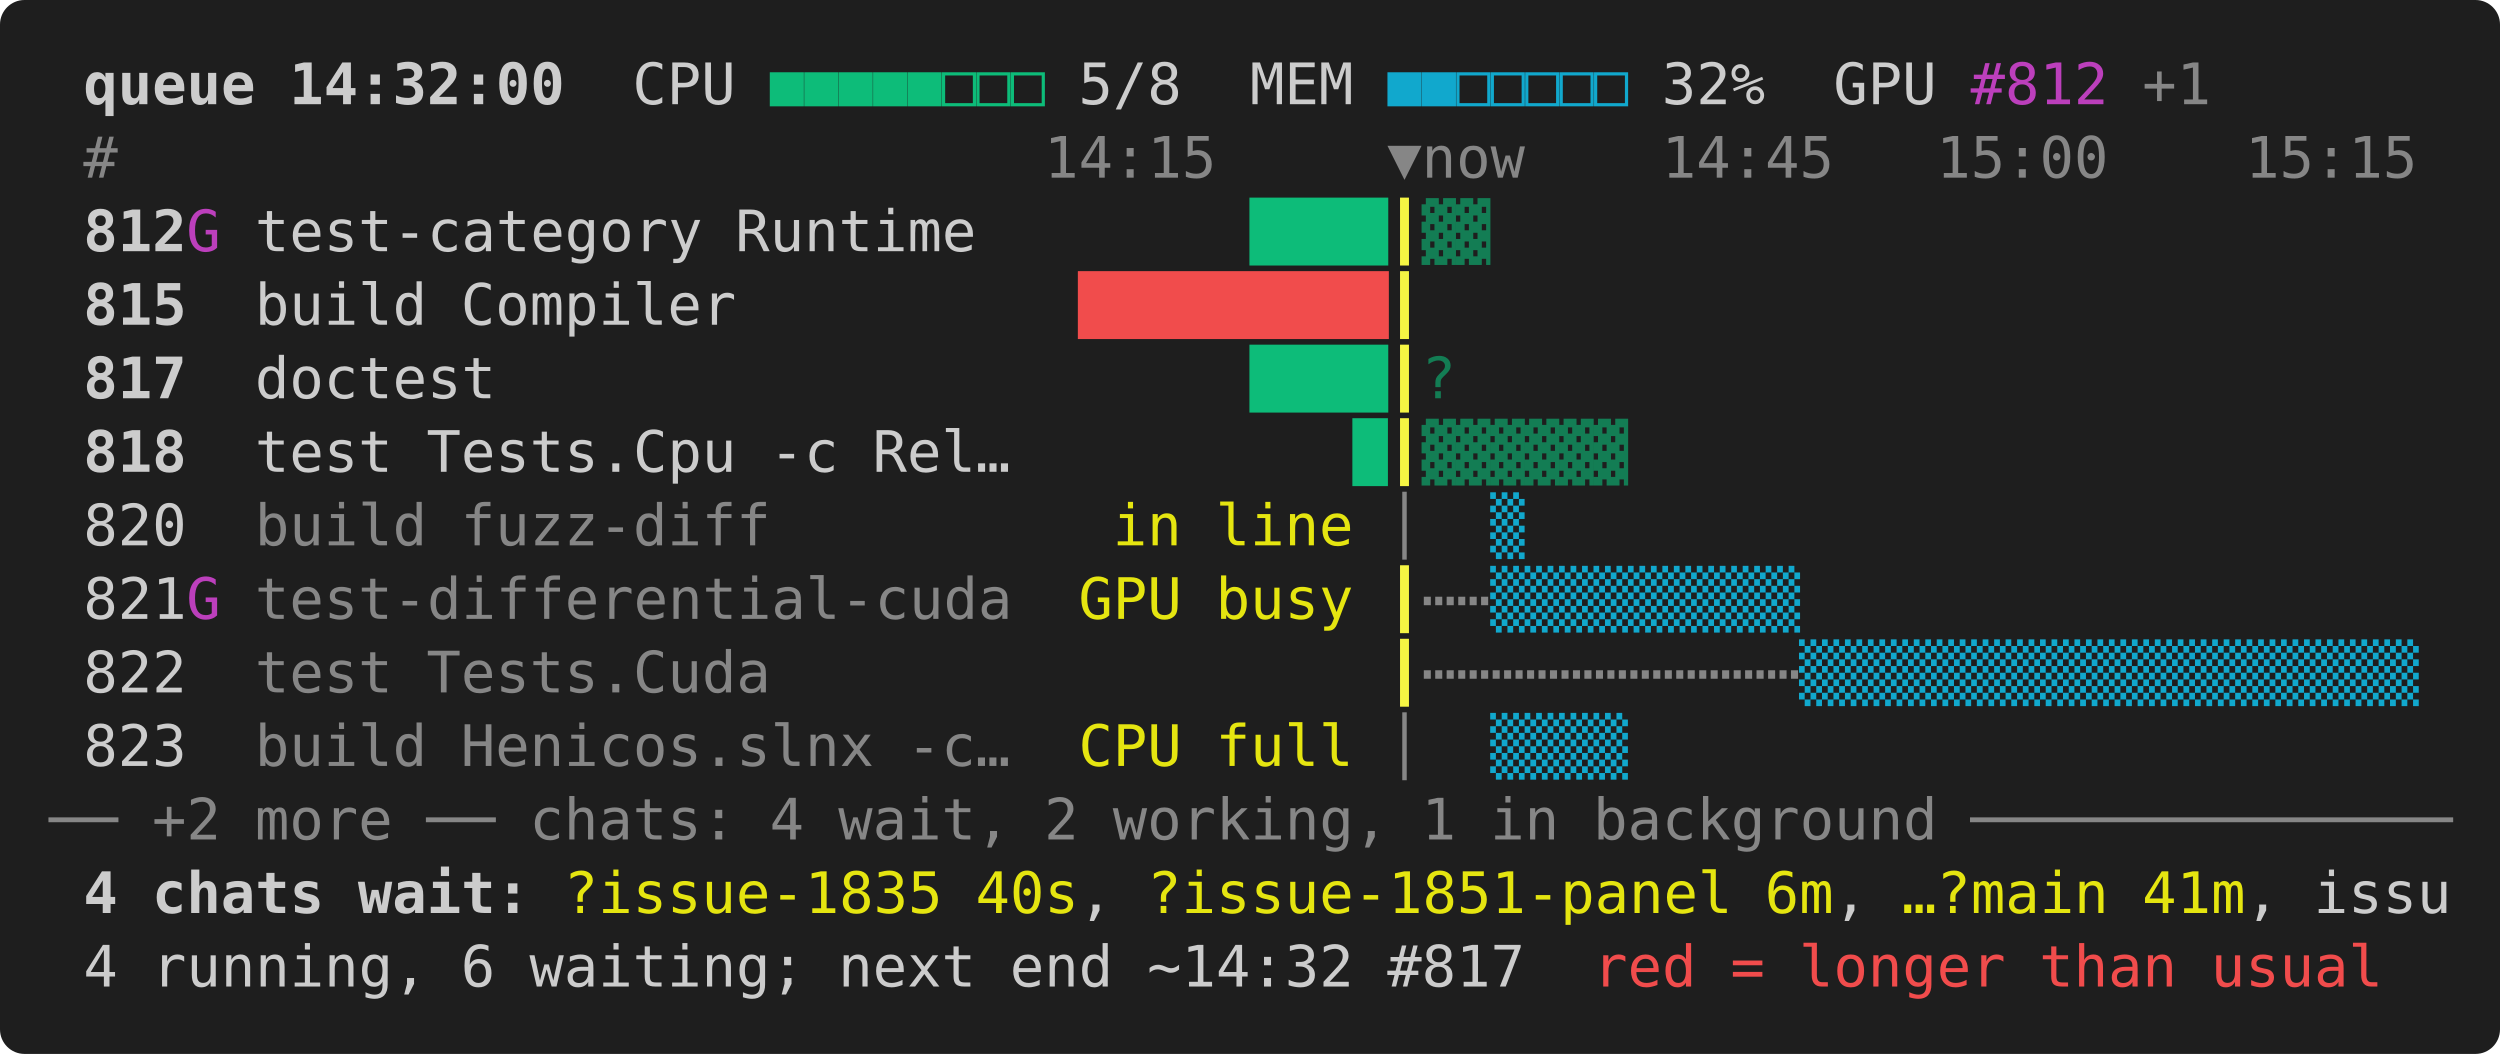
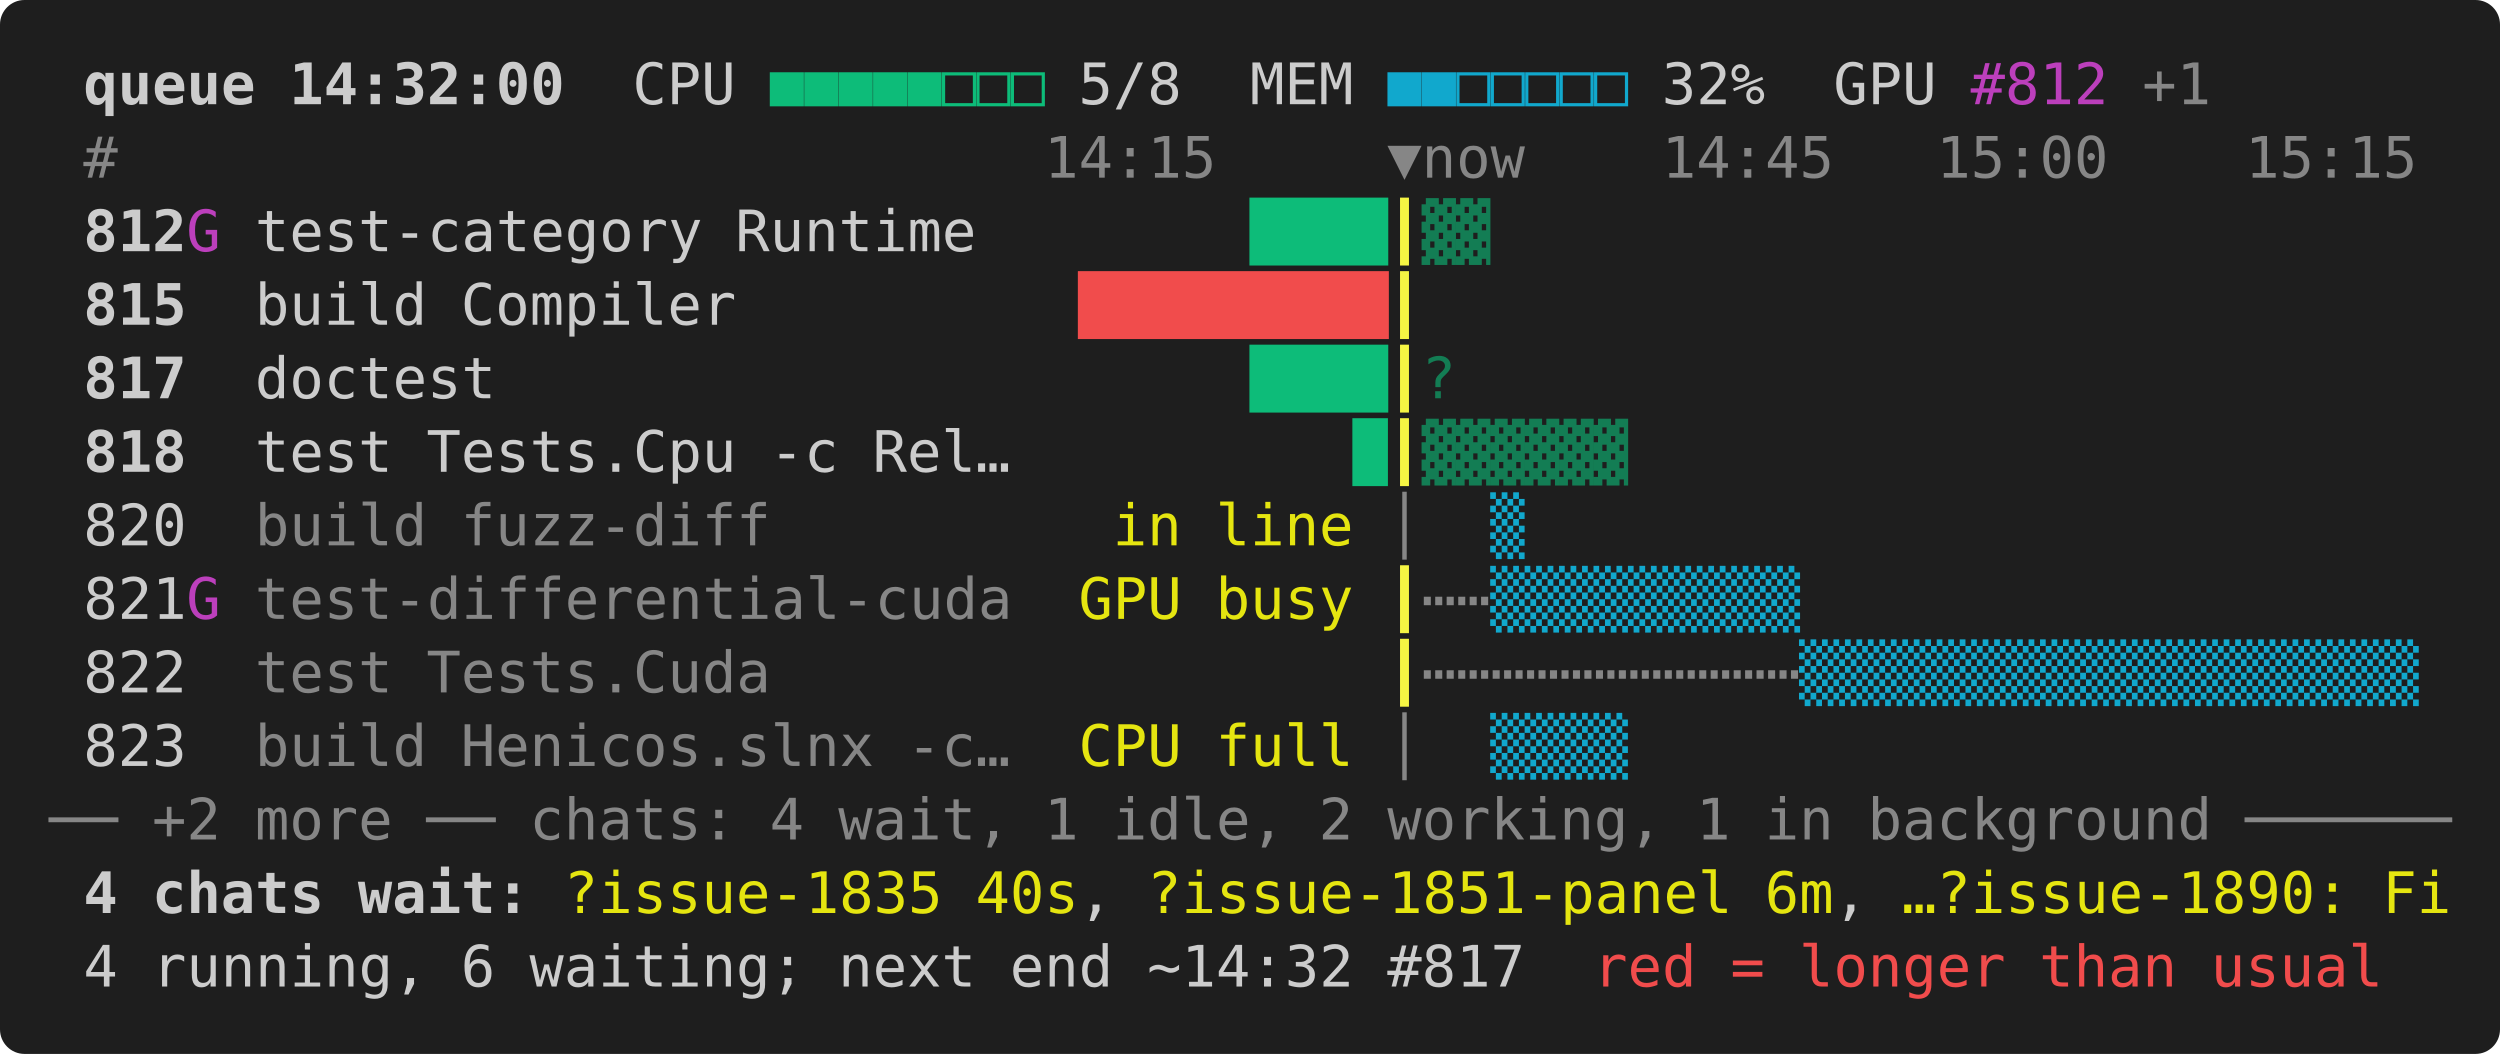
<svg xmlns="http://www.w3.org/2000/svg" width="612" height="258" viewBox="0 0 612 258">
  <rect width="100%" height="100%" rx="6" fill="#1e1e1e" />
  <g font-family="ui-monospace, SFMono-Regular, Menlo, Consolas, 'DejaVu Sans Mono', monospace" font-size="14">
    <text y="25.5">
      <tspan x="20.4" textLength="42" lengthAdjust="spacingAndGlyphs" fill="#cccccc" font-weight="bold">queue</tspan>
      <tspan x="70.8" textLength="67.2" lengthAdjust="spacingAndGlyphs" fill="#cccccc" font-weight="bold">14:32:00</tspan>
      <tspan x="154.8" textLength="25.2" lengthAdjust="spacingAndGlyphs" fill="#cccccc">CPU</tspan>
      <tspan x="188.4" textLength="67.2" lengthAdjust="spacingAndGlyphs" fill="#0dbc79">■■■■■□□□</tspan>
      <tspan x="264" textLength="25.2" lengthAdjust="spacingAndGlyphs" fill="#cccccc">5/8</tspan>
      <tspan x="306" textLength="25.2" lengthAdjust="spacingAndGlyphs" fill="#cccccc">MEM</tspan>
      <tspan x="339.6" textLength="58.8" lengthAdjust="spacingAndGlyphs" fill="#11a8cd">■■□□□□□</tspan>
      <tspan x="406.8" textLength="25.2" lengthAdjust="spacingAndGlyphs" fill="#cccccc">32%</tspan>
      <tspan x="448.8" textLength="25.2" lengthAdjust="spacingAndGlyphs" fill="#cccccc">GPU</tspan>
      <tspan x="482.4" textLength="33.6" lengthAdjust="spacingAndGlyphs" fill="#bc3fbc">#812</tspan>
      <tspan x="524.4" textLength="16.8" lengthAdjust="spacingAndGlyphs" fill="#cccccc" fill-opacity="0.6">+1</tspan>
    </text>
    <text y="43.5">
      <tspan x="20.4" textLength="8.4" lengthAdjust="spacingAndGlyphs" fill="#cccccc" fill-opacity="0.6">#</tspan>
      <tspan x="255.6" textLength="42" lengthAdjust="spacingAndGlyphs" fill="#cccccc" fill-opacity="0.6">14:15</tspan>
      <tspan x="339.6" textLength="33.6" lengthAdjust="spacingAndGlyphs" fill="#cccccc" fill-opacity="0.6">▼now</tspan>
      <tspan x="406.8" textLength="42" lengthAdjust="spacingAndGlyphs" fill="#cccccc" fill-opacity="0.6">14:45</tspan>
      <tspan x="474" textLength="42" lengthAdjust="spacingAndGlyphs" fill="#cccccc" fill-opacity="0.6">15:00</tspan>
      <tspan x="549.6" textLength="42" lengthAdjust="spacingAndGlyphs" fill="#cccccc" fill-opacity="0.6">15:15</tspan>
    </text>
    <text y="61.5">
      <tspan x="20.4" textLength="25.2" lengthAdjust="spacingAndGlyphs" fill="#cccccc" font-weight="bold">812</tspan>
      <tspan x="45.6" textLength="8.4" lengthAdjust="spacingAndGlyphs" fill="#bc3fbc">G</tspan>
      <tspan x="62.4" textLength="109.2" lengthAdjust="spacingAndGlyphs" fill="#cccccc">test-category</tspan>
      <tspan x="180" textLength="58.8" lengthAdjust="spacingAndGlyphs" fill="#cccccc">Runtime</tspan>
      <tspan x="306" textLength="33.6" lengthAdjust="spacingAndGlyphs" fill="#0dbc79">████</tspan>
      <tspan x="339.6" textLength="8.4" lengthAdjust="spacingAndGlyphs" fill="#f5f543" font-weight="bold">┃</tspan>
      <tspan x="348" textLength="16.8" lengthAdjust="spacingAndGlyphs" fill="#0dbc79" fill-opacity="0.6">▓▓</tspan>
    </text>
    <text y="79.5">
      <tspan x="20.4" textLength="25.2" lengthAdjust="spacingAndGlyphs" fill="#cccccc" font-weight="bold">815</tspan>
      <tspan x="62.4" textLength="42" lengthAdjust="spacingAndGlyphs" fill="#cccccc">build</tspan>
      <tspan x="112.8" textLength="67.2" lengthAdjust="spacingAndGlyphs" fill="#cccccc">Compiler</tspan>
      <tspan x="264" textLength="75.6" lengthAdjust="spacingAndGlyphs" fill="#f14c4c">█████████</tspan>
      <tspan x="339.6" textLength="8.4" lengthAdjust="spacingAndGlyphs" fill="#f5f543" font-weight="bold">┃</tspan>
    </text>
    <text y="97.5">
      <tspan x="20.4" textLength="25.2" lengthAdjust="spacingAndGlyphs" fill="#cccccc" font-weight="bold">817</tspan>
      <tspan x="62.4" textLength="58.8" lengthAdjust="spacingAndGlyphs" fill="#cccccc">doctest</tspan>
      <tspan x="306" textLength="33.6" lengthAdjust="spacingAndGlyphs" fill="#0dbc79">████</tspan>
      <tspan x="339.6" textLength="8.4" lengthAdjust="spacingAndGlyphs" fill="#f5f543" font-weight="bold">┃</tspan>
      <tspan x="348" textLength="8.4" lengthAdjust="spacingAndGlyphs" fill="#0dbc79" fill-opacity="0.6">?</tspan>
    </text>
    <text y="115.5">
      <tspan x="20.4" textLength="25.2" lengthAdjust="spacingAndGlyphs" fill="#cccccc" font-weight="bold">818</tspan>
      <tspan x="62.4" textLength="33.6" lengthAdjust="spacingAndGlyphs" fill="#cccccc">test</tspan>
      <tspan x="104.4" textLength="75.6" lengthAdjust="spacingAndGlyphs" fill="#cccccc">Tests.Cpu</tspan>
      <tspan x="188.4" textLength="16.8" lengthAdjust="spacingAndGlyphs" fill="#cccccc">-c</tspan>
      <tspan x="213.6" textLength="33.6" lengthAdjust="spacingAndGlyphs" fill="#cccccc">Rel…</tspan>
      <tspan x="331.2" textLength="8.4" lengthAdjust="spacingAndGlyphs" fill="#0dbc79">█</tspan>
      <tspan x="339.6" textLength="8.4" lengthAdjust="spacingAndGlyphs" fill="#f5f543" font-weight="bold">┃</tspan>
      <tspan x="348" textLength="50.4" lengthAdjust="spacingAndGlyphs" fill="#0dbc79" fill-opacity="0.6">▓▓▓▓▓▓</tspan>
    </text>
    <text y="133.5">
      <tspan x="20.4" textLength="25.2" lengthAdjust="spacingAndGlyphs" fill="#cccccc">820</tspan>
      <tspan x="62.4" textLength="42" lengthAdjust="spacingAndGlyphs" fill="#cccccc" fill-opacity="0.6">build</tspan>
      <tspan x="112.8" textLength="75.6" lengthAdjust="spacingAndGlyphs" fill="#cccccc" fill-opacity="0.6">fuzz-diff</tspan>
      <tspan x="272.4" textLength="16.8" lengthAdjust="spacingAndGlyphs" fill="#e5e510">in</tspan>
      <tspan x="297.6" textLength="33.6" lengthAdjust="spacingAndGlyphs" fill="#e5e510">line</tspan>
      <tspan x="339.6" textLength="8.4" lengthAdjust="spacingAndGlyphs" fill="#cccccc" fill-opacity="0.6">│</tspan>
      <tspan x="364.8" textLength="8.4" lengthAdjust="spacingAndGlyphs" fill="#11a8cd">▒</tspan>
    </text>
    <text y="151.5">
      <tspan x="20.4" textLength="25.2" lengthAdjust="spacingAndGlyphs" fill="#cccccc">821</tspan>
      <tspan x="45.6" textLength="8.4" lengthAdjust="spacingAndGlyphs" fill="#bc3fbc">G</tspan>
      <tspan x="62.4" textLength="184.8" lengthAdjust="spacingAndGlyphs" fill="#cccccc" fill-opacity="0.6">test-differential-cuda</tspan>
      <tspan x="264" textLength="25.2" lengthAdjust="spacingAndGlyphs" fill="#e5e510">GPU</tspan>
      <tspan x="297.6" textLength="33.6" lengthAdjust="spacingAndGlyphs" fill="#e5e510">busy</tspan>
      <tspan x="339.6" textLength="8.4" lengthAdjust="spacingAndGlyphs" fill="#f5f543" font-weight="bold">┃</tspan>
      <tspan x="348" textLength="16.8" lengthAdjust="spacingAndGlyphs" fill="#cccccc" fill-opacity="0.6">⋯⋯</tspan>
      <tspan x="364.8" textLength="75.6" lengthAdjust="spacingAndGlyphs" fill="#11a8cd">▒▒▒▒▒▒▒▒▒</tspan>
    </text>
    <text y="169.5">
      <tspan x="20.4" textLength="25.2" lengthAdjust="spacingAndGlyphs" fill="#cccccc">822</tspan>
      <tspan x="62.4" textLength="33.6" lengthAdjust="spacingAndGlyphs" fill="#cccccc" fill-opacity="0.6">test</tspan>
      <tspan x="104.4" textLength="84" lengthAdjust="spacingAndGlyphs" fill="#cccccc" fill-opacity="0.6">Tests.Cuda</tspan>
      <tspan x="339.6" textLength="8.4" lengthAdjust="spacingAndGlyphs" fill="#f5f543" font-weight="bold">┃</tspan>
      <tspan x="348" textLength="92.4" lengthAdjust="spacingAndGlyphs" fill="#cccccc" fill-opacity="0.6">⋯⋯⋯⋯⋯⋯⋯⋯⋯⋯⋯</tspan>
      <tspan x="440.4" textLength="151.2" lengthAdjust="spacingAndGlyphs" fill="#11a8cd">▒▒▒▒▒▒▒▒▒▒▒▒▒▒▒▒▒▒</tspan>
    </text>
    <text y="187.5">
      <tspan x="20.4" textLength="25.2" lengthAdjust="spacingAndGlyphs" fill="#cccccc">823</tspan>
      <tspan x="62.4" textLength="42" lengthAdjust="spacingAndGlyphs" fill="#cccccc" fill-opacity="0.6">build</tspan>
      <tspan x="112.8" textLength="100.8" lengthAdjust="spacingAndGlyphs" fill="#cccccc" fill-opacity="0.6">Henicos.slnx</tspan>
      <tspan x="222" textLength="25.2" lengthAdjust="spacingAndGlyphs" fill="#cccccc" fill-opacity="0.6">-c…</tspan>
      <tspan x="264" textLength="25.2" lengthAdjust="spacingAndGlyphs" fill="#e5e510">CPU</tspan>
      <tspan x="297.6" textLength="33.6" lengthAdjust="spacingAndGlyphs" fill="#e5e510">full</tspan>
      <tspan x="339.6" textLength="8.4" lengthAdjust="spacingAndGlyphs" fill="#cccccc" fill-opacity="0.6">│</tspan>
      <tspan x="364.8" textLength="33.6" lengthAdjust="spacingAndGlyphs" fill="#11a8cd">▒▒▒▒</tspan>
    </text>
    <text y="205.5">
      <tspan x="12" textLength="16.8" lengthAdjust="spacingAndGlyphs" fill="#cccccc" fill-opacity="0.6">──</tspan>
      <tspan x="37.2" textLength="16.8" lengthAdjust="spacingAndGlyphs" fill="#cccccc" fill-opacity="0.6">+2</tspan>
      <tspan x="62.4" textLength="33.6" lengthAdjust="spacingAndGlyphs" fill="#cccccc" fill-opacity="0.6">more</tspan>
      <tspan x="104.4" textLength="16.8" lengthAdjust="spacingAndGlyphs" fill="#cccccc" fill-opacity="0.6">──</tspan>
      <tspan x="129.6" textLength="50.4" lengthAdjust="spacingAndGlyphs" fill="#cccccc" fill-opacity="0.6">chats:</tspan>
      <tspan x="188.4" textLength="8.4" lengthAdjust="spacingAndGlyphs" fill="#cccccc" fill-opacity="0.6">4</tspan>
      <tspan x="205.2" textLength="42" lengthAdjust="spacingAndGlyphs" fill="#cccccc" fill-opacity="0.6">wait,</tspan>
-       <tspan x="255.6" textLength="8.4" lengthAdjust="spacingAndGlyphs" fill="#cccccc" fill-opacity="0.6">2</tspan>
-       <tspan x="272.4" textLength="67.2" lengthAdjust="spacingAndGlyphs" fill="#cccccc" fill-opacity="0.6">working,</tspan>
-       <tspan x="348" textLength="8.4" lengthAdjust="spacingAndGlyphs" fill="#cccccc" fill-opacity="0.6">1</tspan>
-       <tspan x="364.8" textLength="16.8" lengthAdjust="spacingAndGlyphs" fill="#cccccc" fill-opacity="0.6">in</tspan>
-       <tspan x="390" textLength="84" lengthAdjust="spacingAndGlyphs" fill="#cccccc" fill-opacity="0.6">background</tspan>
-       <tspan x="482.4" textLength="117.6" lengthAdjust="spacingAndGlyphs" fill="#cccccc" fill-opacity="0.6">──────────────</tspan>
+       <tspan x="255.6" textLength="8.4" lengthAdjust="spacingAndGlyphs" fill="#cccccc" fill-opacity="0.6">1</tspan>
+       <tspan x="272.4" textLength="42" lengthAdjust="spacingAndGlyphs" fill="#cccccc" fill-opacity="0.6">idle,</tspan>
+       <tspan x="322.8" textLength="8.4" lengthAdjust="spacingAndGlyphs" fill="#cccccc" fill-opacity="0.6">2</tspan>
+       <tspan x="339.6" textLength="67.2" lengthAdjust="spacingAndGlyphs" fill="#cccccc" fill-opacity="0.6">working,</tspan>
+       <tspan x="415.2" textLength="8.4" lengthAdjust="spacingAndGlyphs" fill="#cccccc" fill-opacity="0.6">1</tspan>
+       <tspan x="432" textLength="16.8" lengthAdjust="spacingAndGlyphs" fill="#cccccc" fill-opacity="0.6">in</tspan>
+       <tspan x="457.2" textLength="84" lengthAdjust="spacingAndGlyphs" fill="#cccccc" fill-opacity="0.6">background</tspan>
+       <tspan x="549.6" textLength="50.4" lengthAdjust="spacingAndGlyphs" fill="#cccccc" fill-opacity="0.6">──────</tspan>
    </text>
    <text y="223.5">
      <tspan x="20.4" textLength="8.4" lengthAdjust="spacingAndGlyphs" fill="#cccccc" font-weight="bold">4</tspan>
      <tspan x="37.2" textLength="42" lengthAdjust="spacingAndGlyphs" fill="#cccccc" font-weight="bold">chats</tspan>
      <tspan x="87.6" textLength="42" lengthAdjust="spacingAndGlyphs" fill="#cccccc" font-weight="bold">wait:</tspan>
      <tspan x="138" textLength="92.4" lengthAdjust="spacingAndGlyphs" fill="#e5e510">?issue-1835</tspan>
      <tspan x="238.8" textLength="25.2" lengthAdjust="spacingAndGlyphs" fill="#e5e510">40s</tspan>
      <tspan x="264" textLength="8.4" lengthAdjust="spacingAndGlyphs" fill="#cccccc">,</tspan>
      <tspan x="280.8" textLength="142.8" lengthAdjust="spacingAndGlyphs" fill="#e5e510">?issue-1851-panel</tspan>
      <tspan x="432" textLength="16.8" lengthAdjust="spacingAndGlyphs" fill="#e5e510">6m</tspan>
      <tspan x="448.8" textLength="8.4" lengthAdjust="spacingAndGlyphs" fill="#cccccc">,</tspan>
-       <tspan x="465.6" textLength="50.4" lengthAdjust="spacingAndGlyphs" fill="#e5e510">…?main</tspan>
-       <tspan x="524.4" textLength="25.2" lengthAdjust="spacingAndGlyphs" fill="#e5e510">41m</tspan>
-       <tspan x="549.6" textLength="8.4" lengthAdjust="spacingAndGlyphs" fill="#cccccc">,</tspan>
-       <tspan x="566.4" textLength="33.6" lengthAdjust="spacingAndGlyphs" fill="#cccccc">issu</tspan>
+       <tspan x="465.6" textLength="109.2" lengthAdjust="spacingAndGlyphs" fill="#e5e510">…?issue-1890:</tspan>
+       <tspan x="583.2" textLength="16.8" lengthAdjust="spacingAndGlyphs" fill="#e5e510">Fi</tspan>
    </text>
    <text y="241.5">
      <tspan x="20.4" textLength="8.4" lengthAdjust="spacingAndGlyphs" fill="#cccccc">4</tspan>
      <tspan x="37.2" textLength="67.2" lengthAdjust="spacingAndGlyphs" fill="#cccccc">running,</tspan>
      <tspan x="112.8" textLength="8.4" lengthAdjust="spacingAndGlyphs" fill="#cccccc">6</tspan>
      <tspan x="129.6" textLength="67.2" lengthAdjust="spacingAndGlyphs" fill="#cccccc">waiting;</tspan>
      <tspan x="205.2" textLength="33.6" lengthAdjust="spacingAndGlyphs" fill="#cccccc">next</tspan>
      <tspan x="247.2" textLength="25.2" lengthAdjust="spacingAndGlyphs" fill="#cccccc">end</tspan>
      <tspan x="280.8" textLength="50.4" lengthAdjust="spacingAndGlyphs" fill="#cccccc">~14:32</tspan>
      <tspan x="339.6" textLength="33.6" lengthAdjust="spacingAndGlyphs" fill="#cccccc">#817</tspan>
      <tspan x="390" textLength="25.2" lengthAdjust="spacingAndGlyphs" fill="#f14c4c">red</tspan>
      <tspan x="423.6" textLength="8.4" lengthAdjust="spacingAndGlyphs" fill="#f14c4c">=</tspan>
      <tspan x="440.4" textLength="50.4" lengthAdjust="spacingAndGlyphs" fill="#f14c4c">longer</tspan>
      <tspan x="499.2" textLength="33.6" lengthAdjust="spacingAndGlyphs" fill="#f14c4c">than</tspan>
      <tspan x="541.2" textLength="42" lengthAdjust="spacingAndGlyphs" fill="#f14c4c">usual</tspan>
    </text>
  </g>
</svg>
